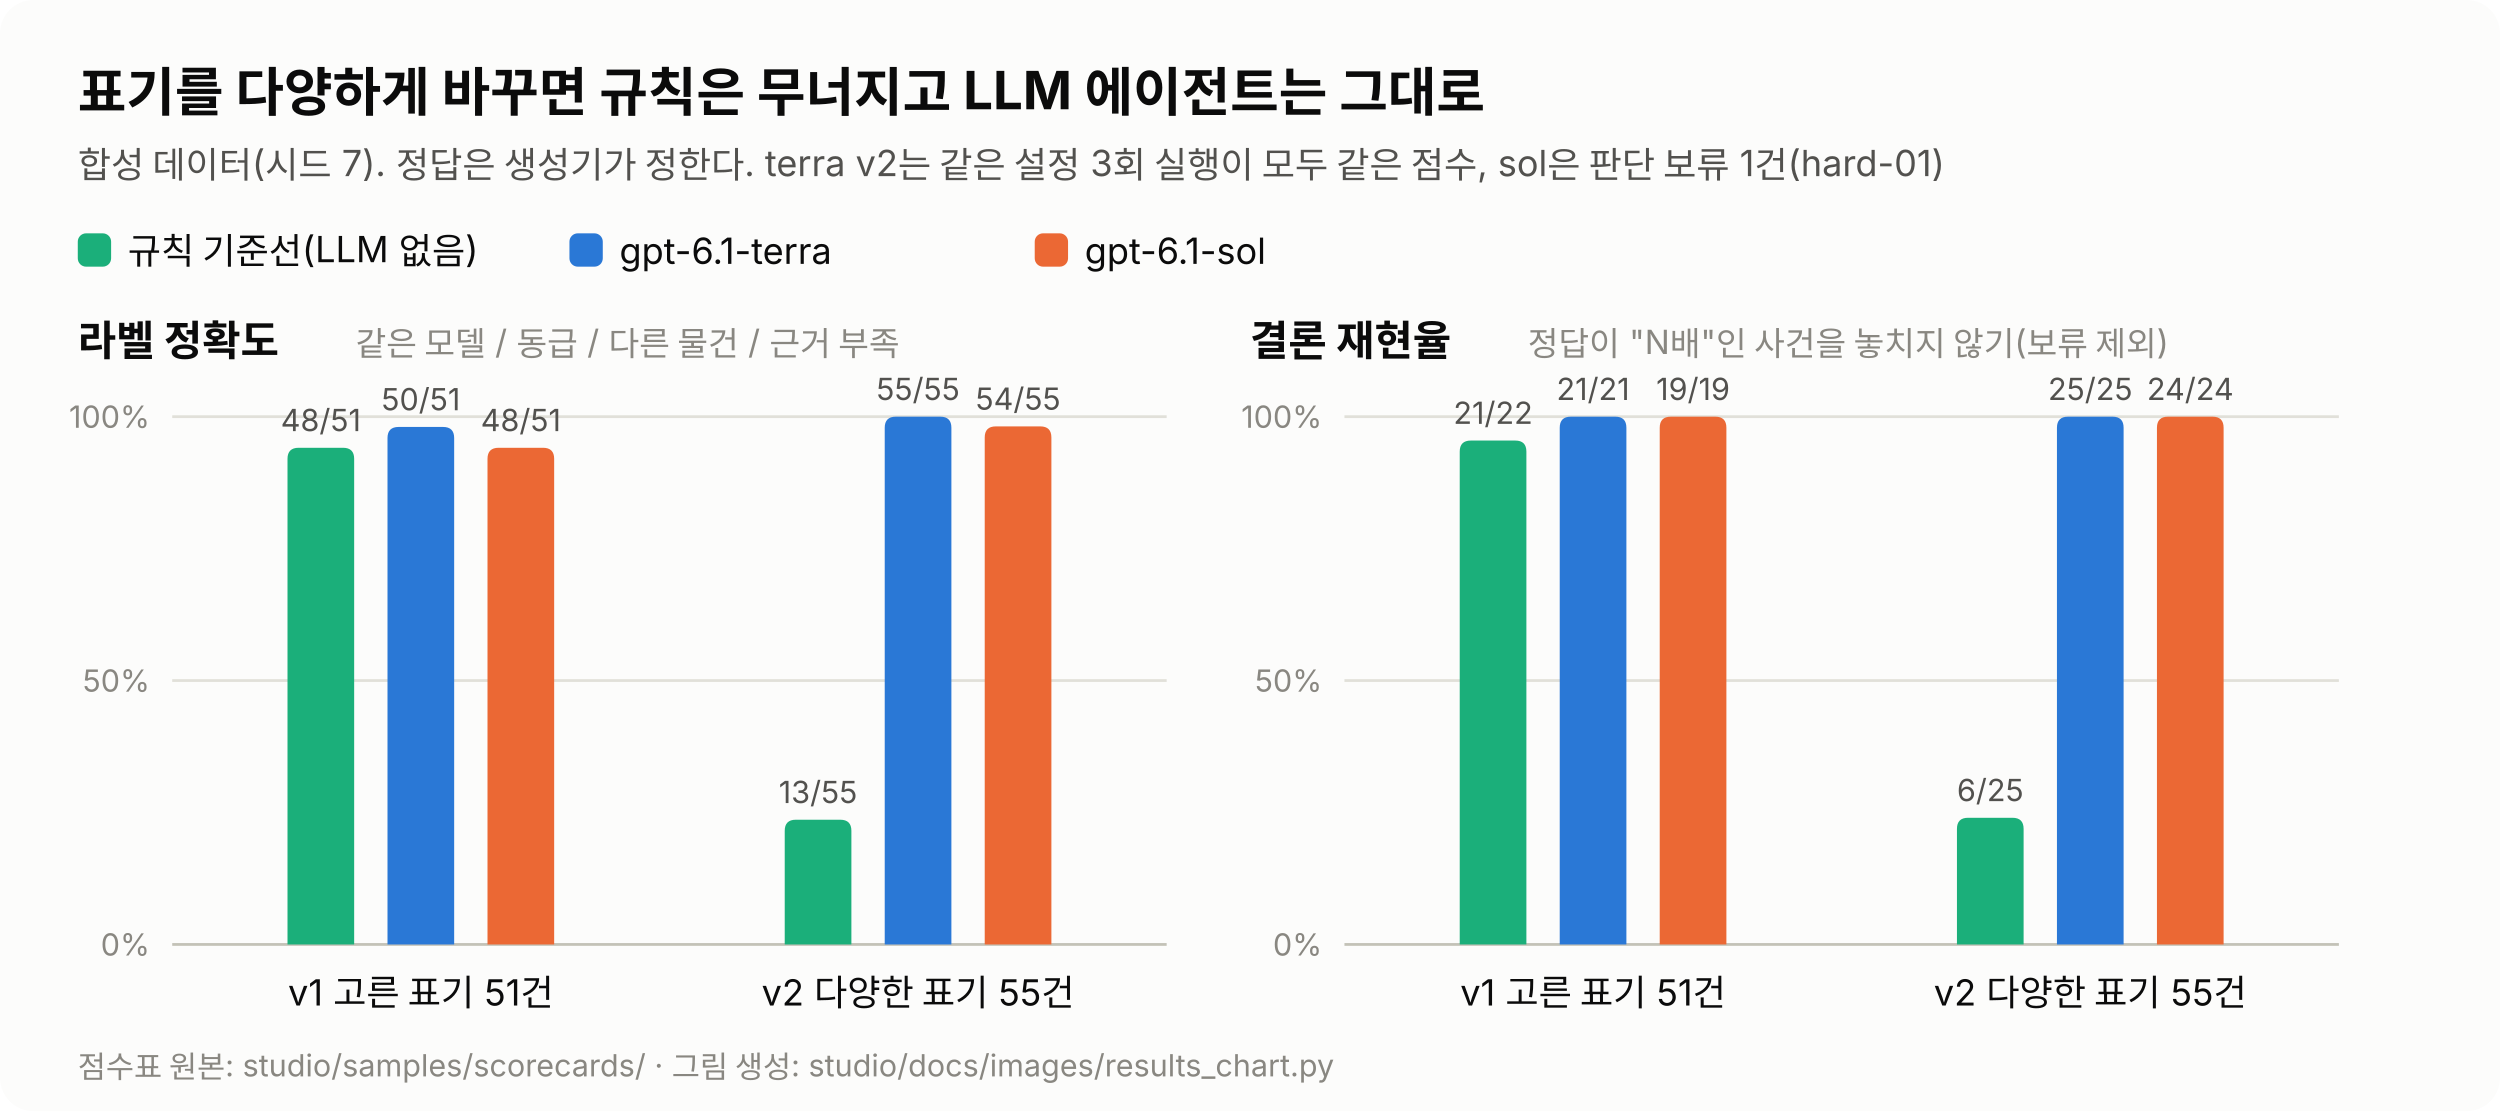
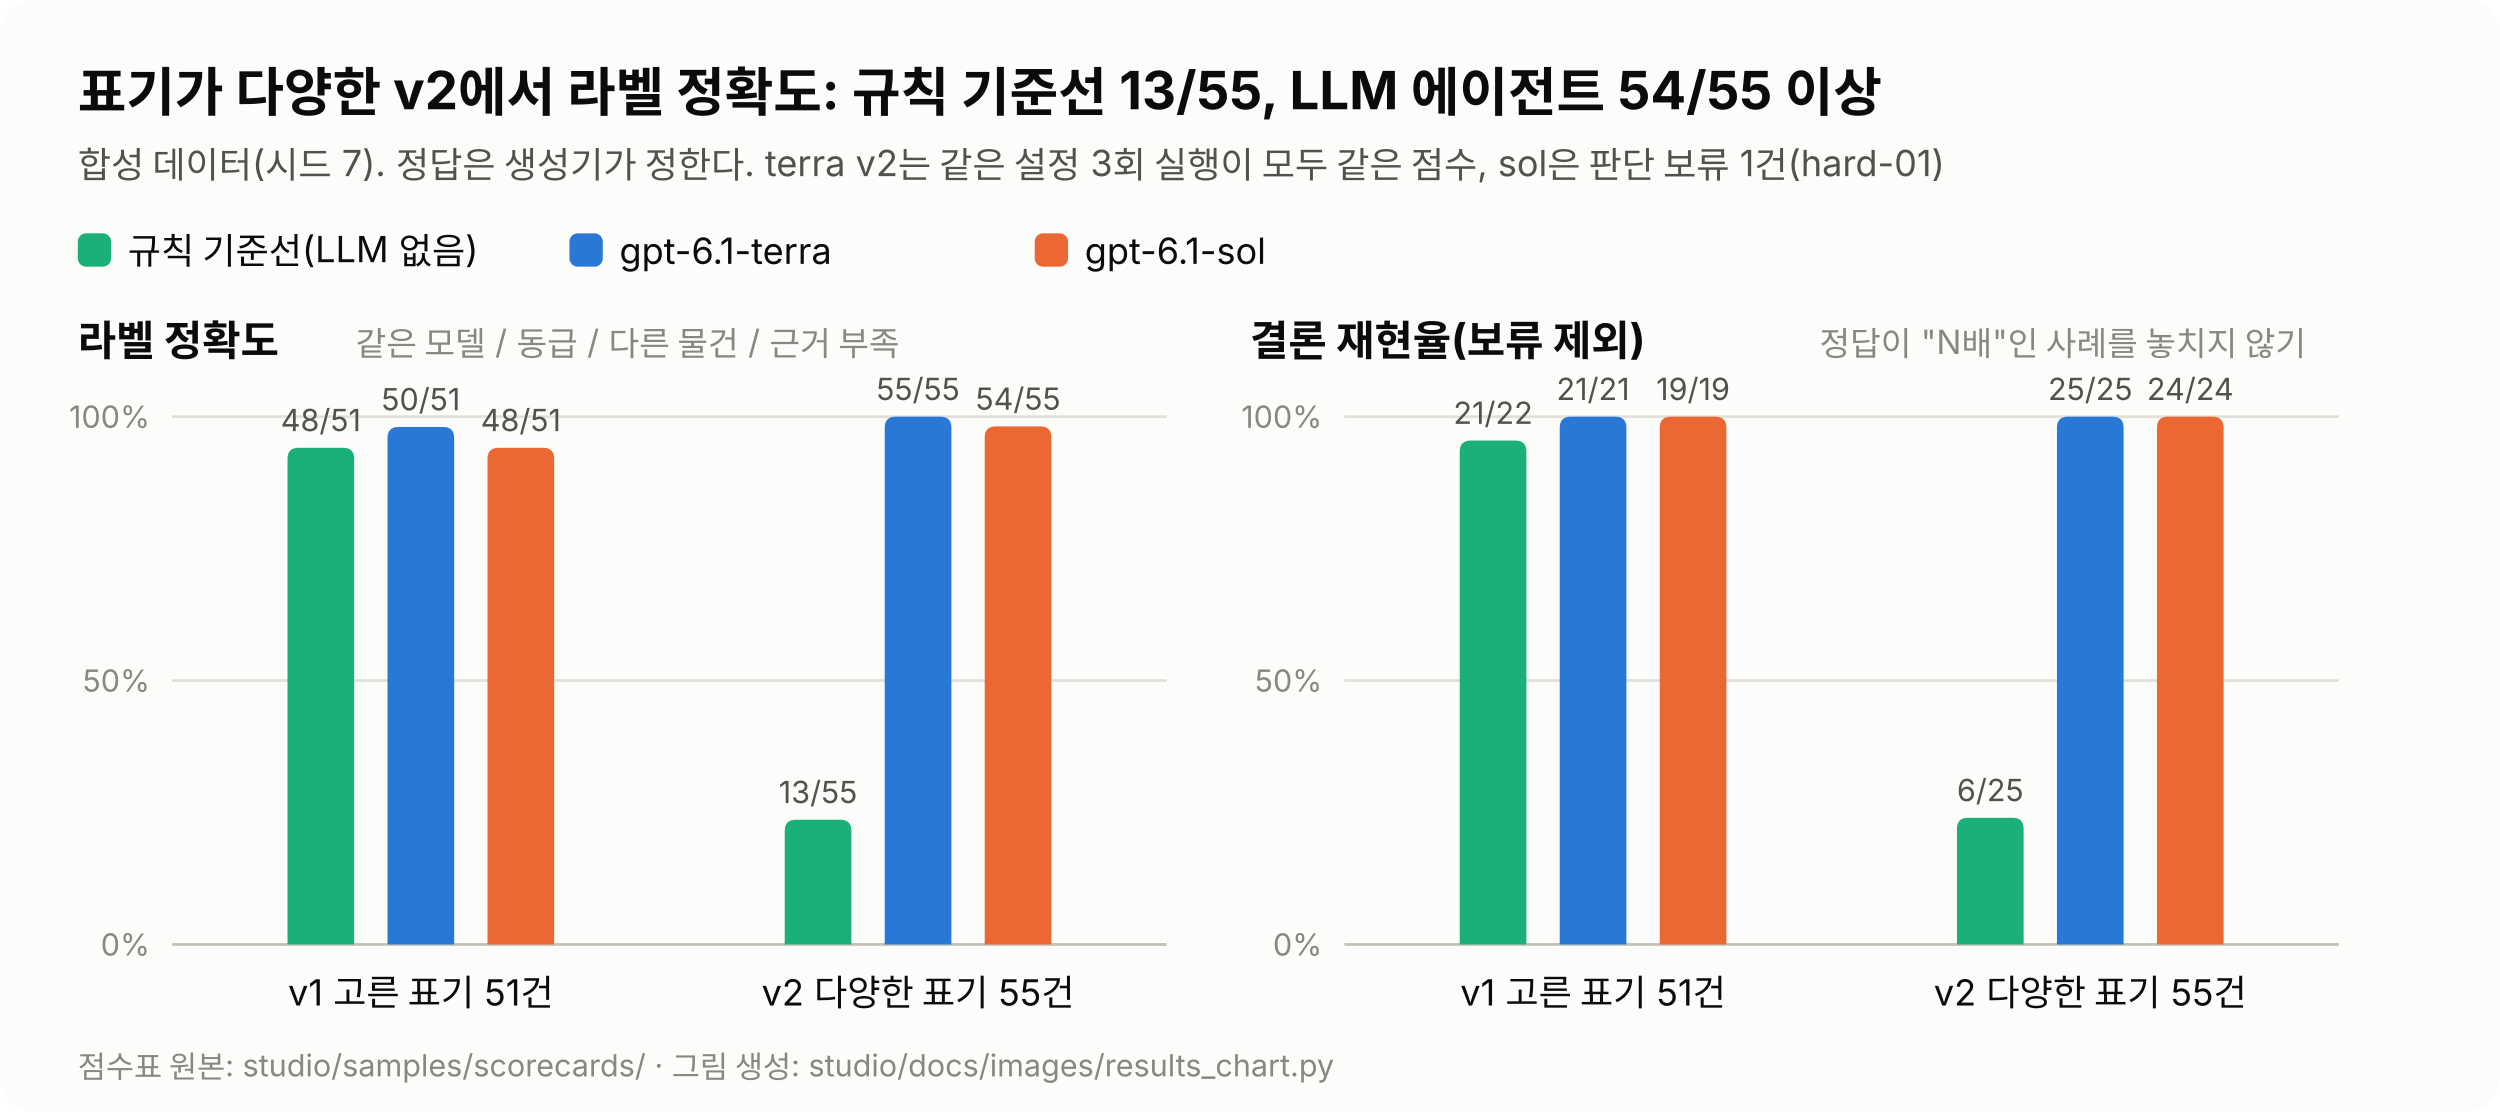
<svg xmlns="http://www.w3.org/2000/svg" width="900" height="400" viewBox="0 0 900 400" font-family="-apple-system, BlinkMacSystemFont, 'Apple SD Gothic Neo', 'Noto Sans KR', 'Malgun Gothic', sans-serif" role="img" aria-labelledby="title desc">
  <rect width="900" height="400" rx="12" fill="#fcfcfb" />
-   <text x="28" y="40" font-size="19" font-weight="700" fill="#0b0b0b">표기를 다양하게 바꾸면 규칙은 무너지고 LLM 에이전트는 그대로</text>
+   <text x="28" y="40" font-size="19" font-weight="700" fill="#0b0b0b">표기가 다양한 v2에서 라벨 정확도: 규칙 기준선 13/55, LLM 에이전트 54/55 이상</text>
  <text x="28" y="64" font-size="13" fill="#52514e">합성 데이터(시드 7). 정답은 생성기가 정한다. terra v2는 같은 설정 3회 실행이 모두 같은 점수, sol은 판단 보류 1건(hard-01)</text>
  <rect x="28" y="84" width="12" height="12" rx="3" fill="#1baf7a" />
  <text x="46" y="95" font-size="13" fill="#0b0b0b">규칙 기준선(LLM 없음)</text>
  <rect x="205.0" y="84" width="12" height="12" rx="3" fill="#2a78d6" />
  <text x="223.0" y="95" font-size="13" fill="#0b0b0b">gpt-6.1-terra</text>
  <rect x="372.5" y="84" width="12" height="12" rx="3" fill="#eb6834" />
  <text x="390.5" y="95" font-size="13" fill="#0b0b0b">gpt-6.1-sol</text>
  <text x="28.0" y="128" font-size="15" font-weight="700" fill="#0b0b0b">라벨 정확도</text>
  <text x="128.0" y="128" font-size="12" fill="#898781">같은 모델 / 동급 / 다른 물건 / 근거 부족</text>
  <line x1="62.0" x2="420.0" y1="340.0" y2="340.0" stroke="#c3c2b7" stroke-width="1" />
  <text x="54.0" y="344.0" font-size="11" text-anchor="end" fill="#898781">0%</text>
  <line x1="62.0" x2="420.0" y1="245.0" y2="245.0" stroke="#e1e0d9" stroke-width="1" />
  <text x="54.0" y="249.0" font-size="11" text-anchor="end" fill="#898781">50%</text>
  <line x1="62.0" x2="420.0" y1="150.0" y2="150.0" stroke="#e1e0d9" stroke-width="1" />
  <text x="54.0" y="154.0" font-size="11" text-anchor="end" fill="#898781">100%</text>
  <path d="M103.5,340.0 V165.2 Q103.5,161.2 107.5,161.2 H123.5 Q127.5,161.2 127.5,165.2 V340.0 Z" fill="#1baf7a" />
  <text x="115.5" y="155.2" font-size="11" text-anchor="middle" fill="#52514e">48/51</text>
  <path d="M139.5,340.0 V157.7 Q139.5,153.7 143.5,153.7 H159.5 Q163.5,153.7 163.5,157.7 V340.0 Z" fill="#2a78d6" />
  <text x="151.5" y="147.7" font-size="11" text-anchor="middle" fill="#52514e">50/51</text>
  <path d="M175.5,340.0 V165.2 Q175.5,161.2 179.5,161.2 H195.5 Q199.5,161.2 199.5,165.2 V340.0 Z" fill="#eb6834" />
  <text x="187.5" y="155.2" font-size="11" text-anchor="middle" fill="#52514e">48/51</text>
  <text x="151.5" y="362.0" font-size="13" text-anchor="middle" fill="#0b0b0b">v1 고른 표기 51건</text>
  <path d="M282.5,340.0 V299.1 Q282.5,295.1 286.5,295.1 H302.5 Q306.5,295.1 306.5,299.1 V340.0 Z" fill="#1baf7a" />
  <text x="294.5" y="289.1" font-size="11" text-anchor="middle" fill="#52514e">13/55</text>
  <path d="M318.5,340.0 V154.0 Q318.5,150.0 322.5,150.0 H338.5 Q342.5,150.0 342.5,154.0 V340.0 Z" fill="#2a78d6" />
  <text x="330.5" y="144.0" font-size="11" text-anchor="middle" fill="#52514e">55/55</text>
  <path d="M354.5,340.0 V157.5 Q354.5,153.5 358.5,153.5 H374.5 Q378.5,153.5 378.5,157.5 V340.0 Z" fill="#eb6834" />
  <text x="366.5" y="147.5" font-size="11" text-anchor="middle" fill="#52514e">54/55</text>
  <text x="330.5" y="362.0" font-size="13" text-anchor="middle" fill="#0b0b0b">v2 다양한 표기 55건</text>
-   <text x="450.0" y="128" font-size="15" font-weight="700" fill="#0b0b0b">결론 재현율</text>
-   <text x="550.0" y="128" font-size="12" fill="#898781">정답이 "N배"인 사건을 놓치지 않기(보류 제외)</text>
+   <text x="450.0" y="128" font-size="15" font-weight="700" fill="#0b0b0b">결론 재현율(보류 제외)</text>
+   <text x="655.0" y="128" font-size="12" fill="#898781">정답이 "N배"인 사례를 놓치지 않기</text>
  <line x1="484.0" x2="842.0" y1="340.0" y2="340.0" stroke="#c3c2b7" stroke-width="1" />
  <text x="476.0" y="344.0" font-size="11" text-anchor="end" fill="#898781">0%</text>
  <line x1="484.0" x2="842.0" y1="245.0" y2="245.0" stroke="#e1e0d9" stroke-width="1" />
  <text x="476.0" y="249.0" font-size="11" text-anchor="end" fill="#898781">50%</text>
  <line x1="484.0" x2="842.0" y1="150.0" y2="150.0" stroke="#e1e0d9" stroke-width="1" />
  <text x="476.0" y="154.0" font-size="11" text-anchor="end" fill="#898781">100%</text>
  <path d="M525.5,340.0 V162.6 Q525.5,158.6 529.5,158.6 H545.5 Q549.5,158.6 549.5,162.6 V340.0 Z" fill="#1baf7a" />
  <text x="537.5" y="152.6" font-size="11" text-anchor="middle" fill="#52514e">21/22</text>
  <path d="M561.5,340.0 V154.0 Q561.5,150.0 565.5,150.0 H581.5 Q585.5,150.0 585.5,154.0 V340.0 Z" fill="#2a78d6" />
  <text x="573.5" y="144.0" font-size="11" text-anchor="middle" fill="#52514e">21/21</text>
  <path d="M597.5,340.0 V154.0 Q597.5,150.0 601.5,150.0 H617.5 Q621.5,150.0 621.5,154.0 V340.0 Z" fill="#eb6834" />
  <text x="609.5" y="144.0" font-size="11" text-anchor="middle" fill="#52514e">19/19</text>
  <text x="573.5" y="362.0" font-size="13" text-anchor="middle" fill="#0b0b0b">v1 고른 표기 51건</text>
  <path d="M704.5,340.0 V298.4 Q704.5,294.4 708.5,294.4 H724.5 Q728.5,294.4 728.5,298.4 V340.0 Z" fill="#1baf7a" />
  <text x="716.5" y="288.4" font-size="11" text-anchor="middle" fill="#52514e">6/25</text>
  <path d="M740.5,340.0 V154.0 Q740.5,150.0 744.5,150.0 H760.5 Q764.5,150.0 764.5,154.0 V340.0 Z" fill="#2a78d6" />
  <text x="752.5" y="144.0" font-size="11" text-anchor="middle" fill="#52514e">25/25</text>
  <path d="M776.5,340.0 V154.0 Q776.5,150.0 780.5,150.0 H796.5 Q800.5,150.0 800.5,154.0 V340.0 Z" fill="#eb6834" />
  <text x="788.5" y="144.0" font-size="11" text-anchor="middle" fill="#52514e">24/24</text>
  <text x="752.5" y="362.0" font-size="13" text-anchor="middle" fill="#0b0b0b">v2 다양한 표기 55건</text>
  <text x="28" y="388" font-size="11" fill="#898781">점수표 원본: studio/samples/scorecards/ · 그림 생성: studio/docs/images/results_chart.py</text>
</svg>
